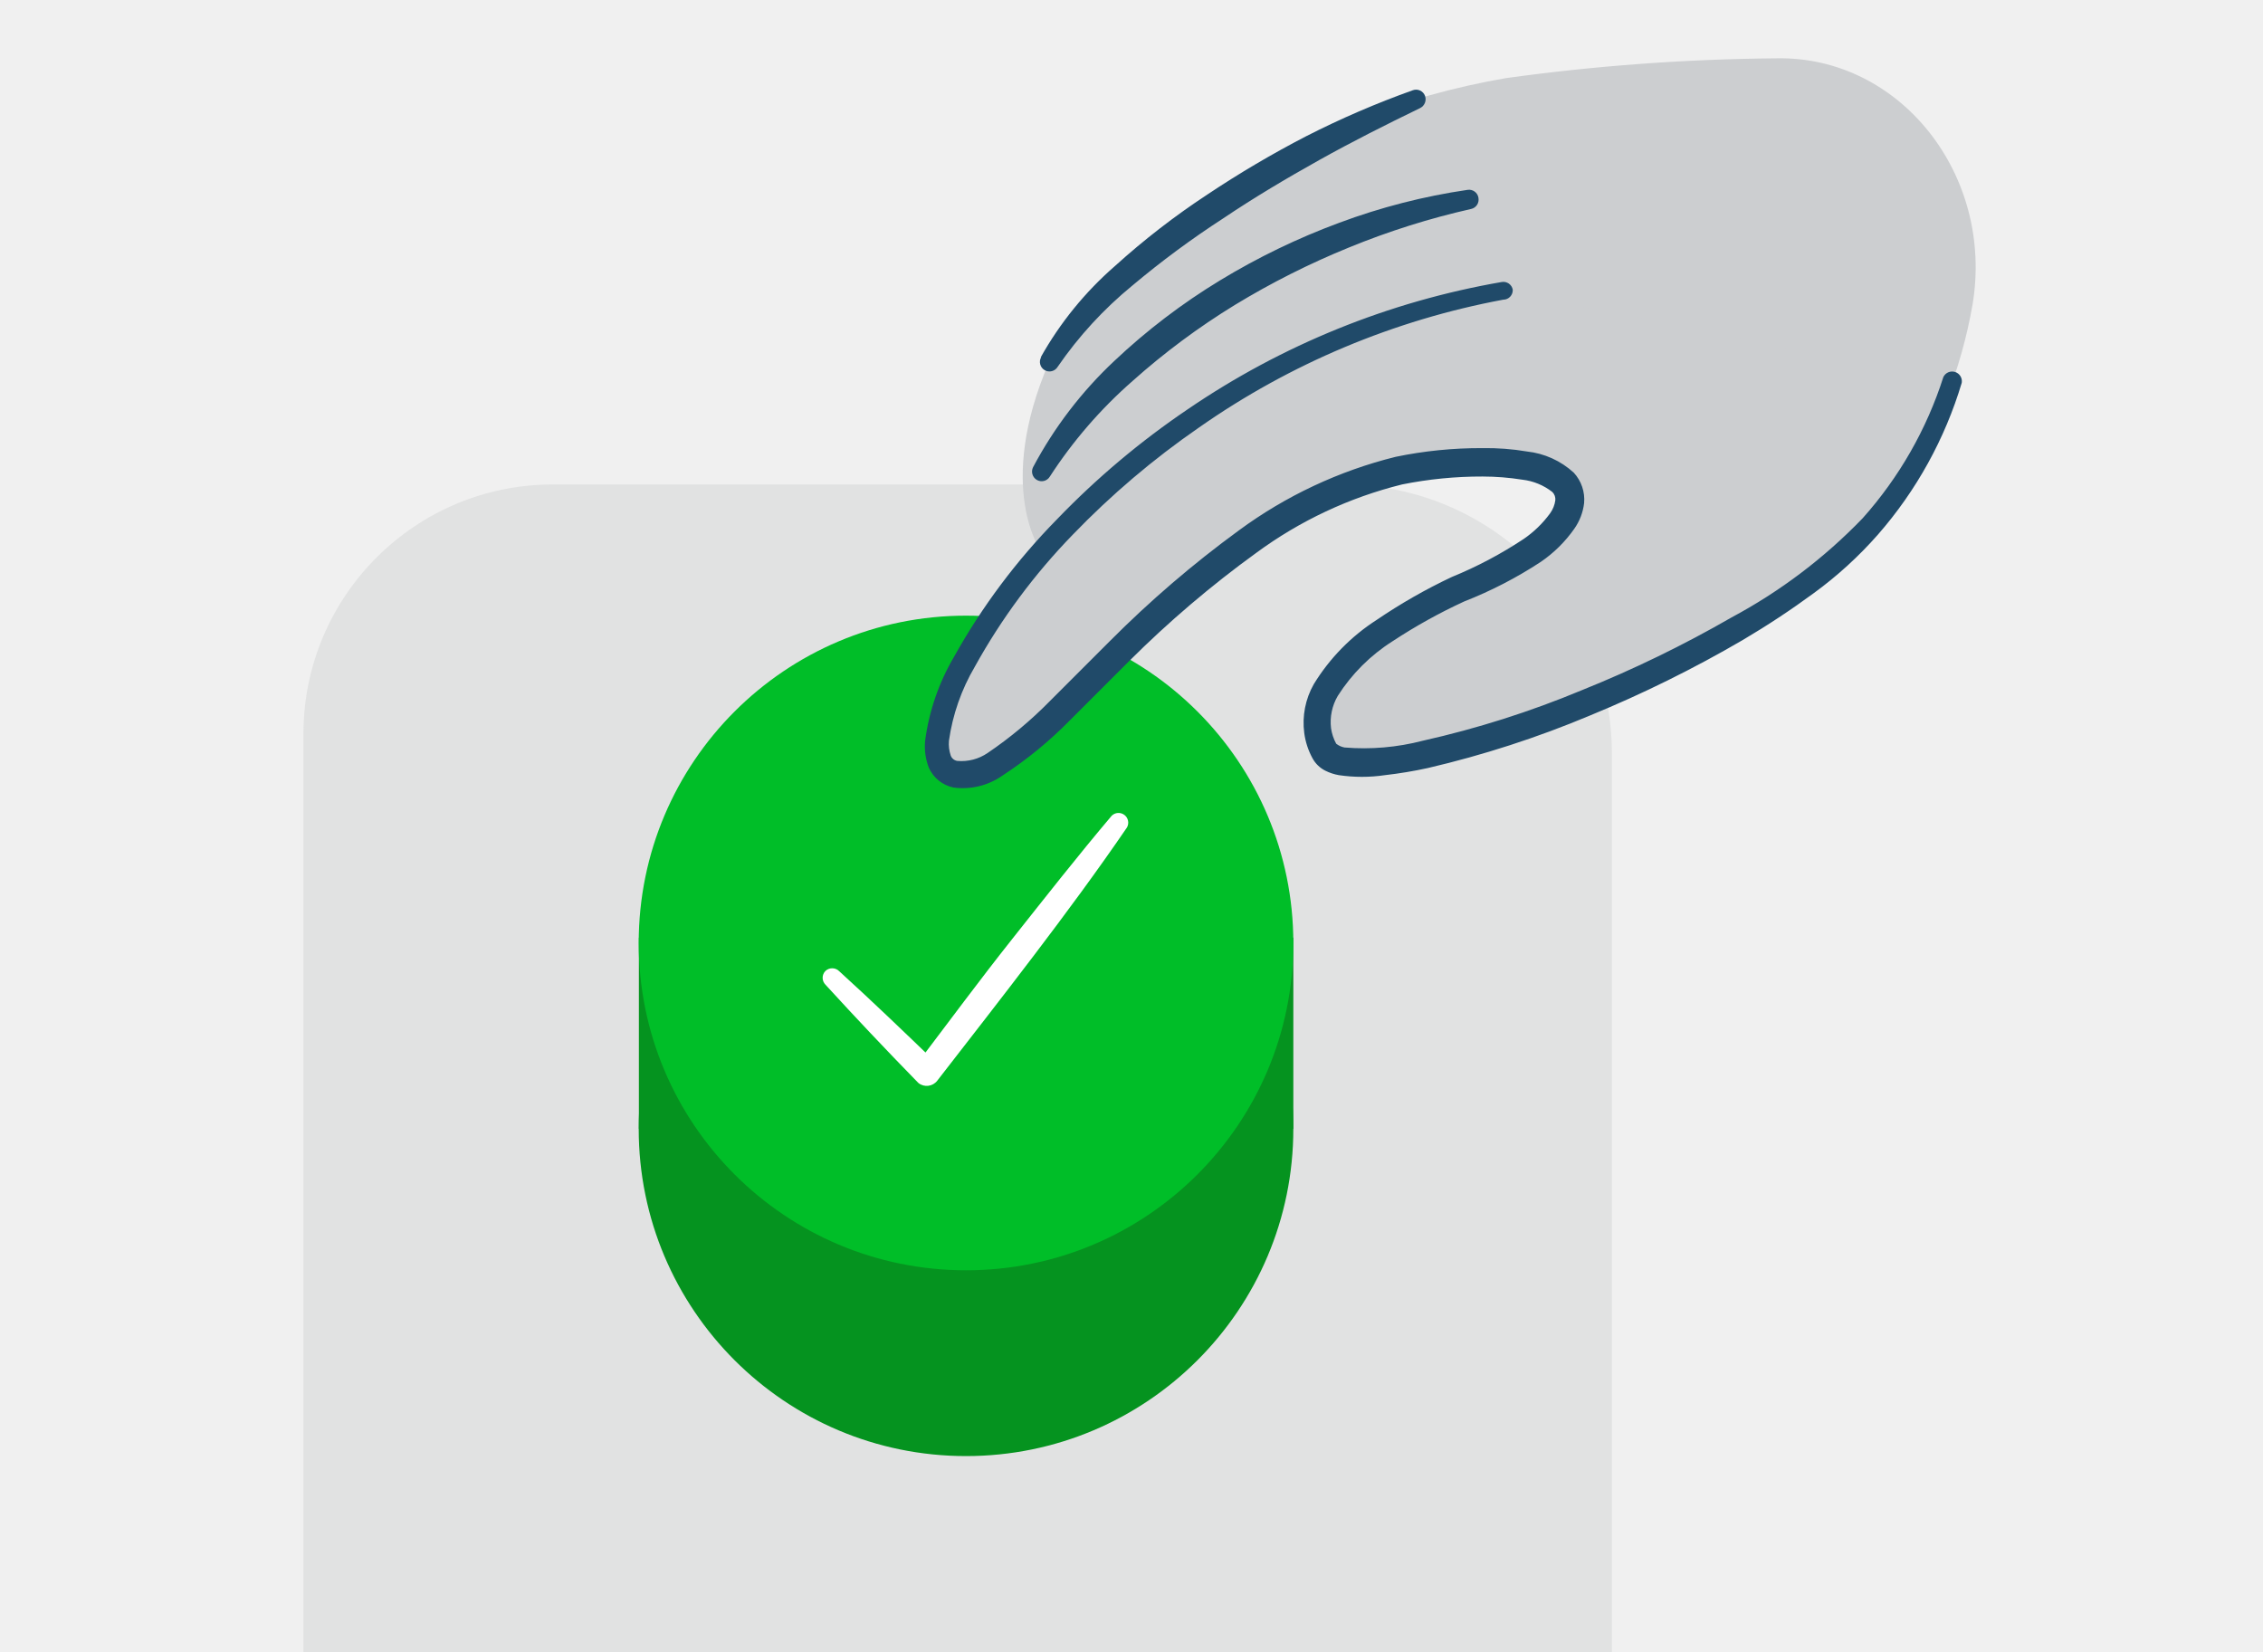
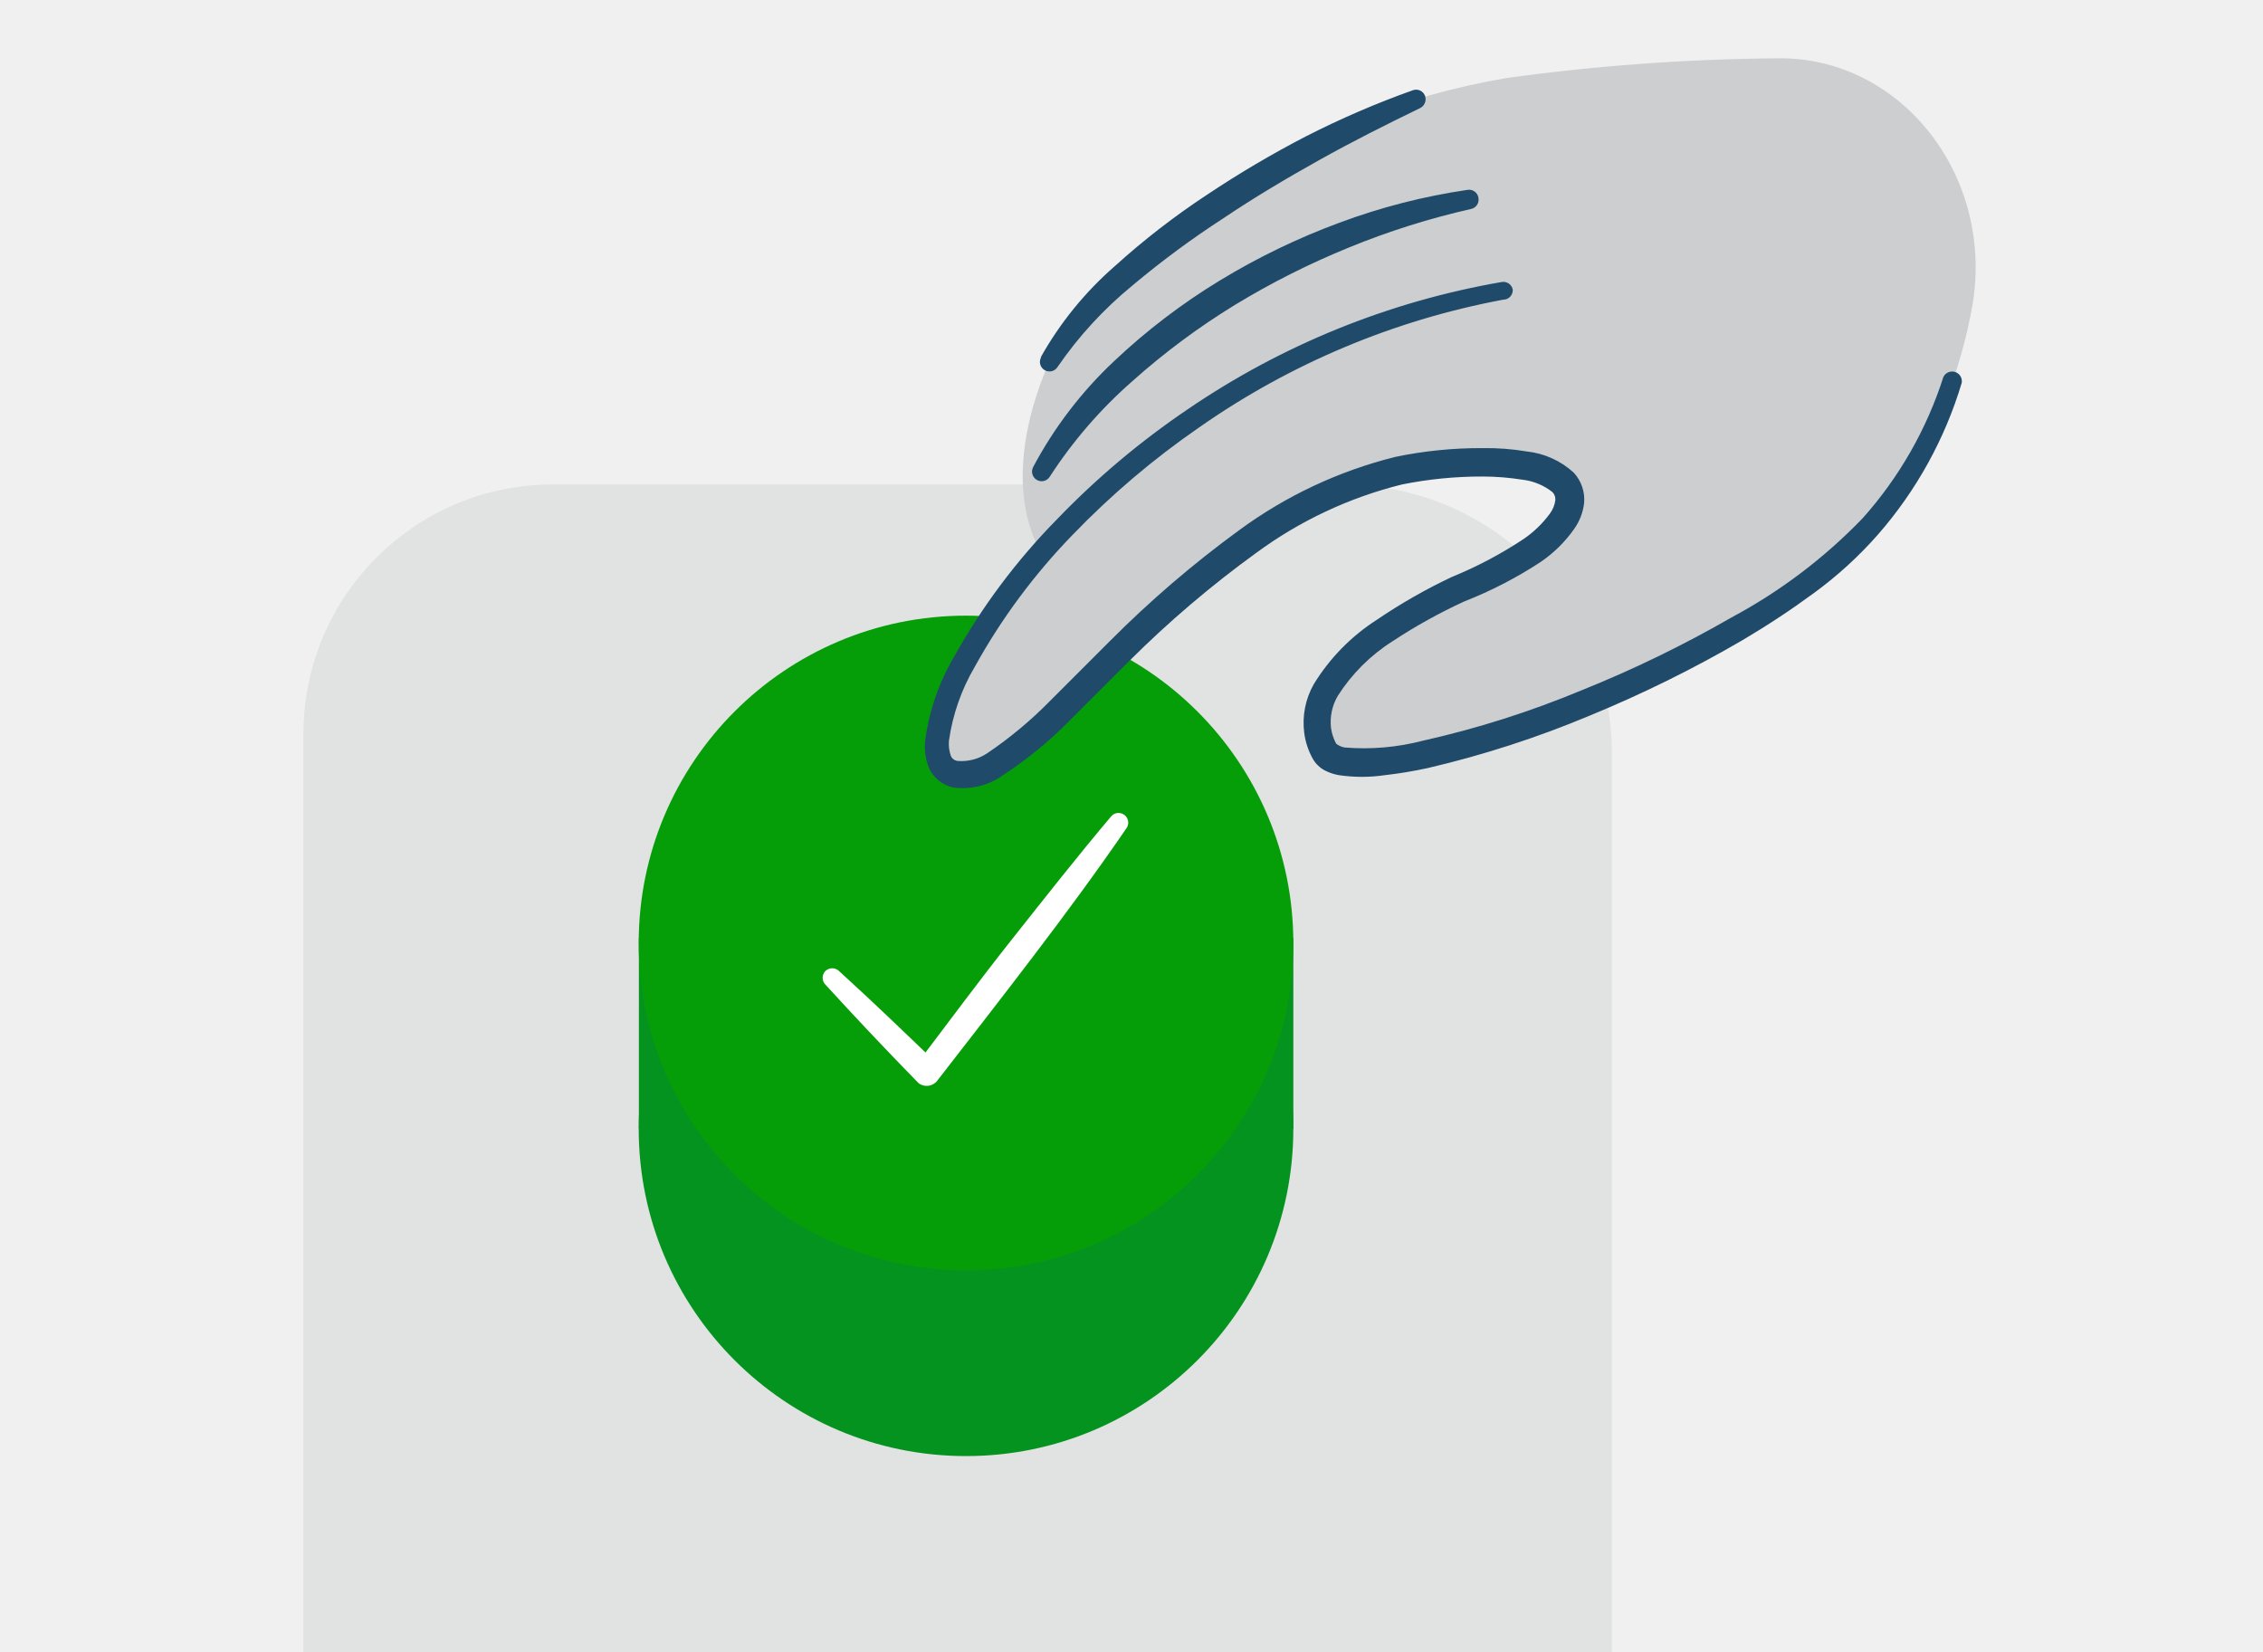
<svg xmlns="http://www.w3.org/2000/svg" viewBox="0 0 1600 1168">
  <defs>
-     <style>.cls-1{fill:#E1E2E2}.cls-2{fill:#CCCED0}.cls-3{fill:#05931f}.cls-4{fill:#00be28}.cls-5{fill:#fff}.cls-6{fill:#204A69}.cls-7{fill:none}</style>
+     <style>.cls-1{fill:#E1E2E2}.cls-2{fill:#CCCED0}.cls-3{fill:#05931f}.cls-4{fill:#069e08}.cls-5{fill:#fff}.cls-6{fill:#204A69}.cls-7{fill:none}</style>
  </defs>
  <g id="jetpack-updates">
    <path class="cls-1" d="M1139.66 1168H214.54V518.37a176.4 176.4 0 0 1 176.55-175.85h558.13c105 0 190.13 84.92 190.44 189.88z" />
    <path class="cls-2" d="M1135.17 266.6L736.18 390s-32.84-44.76 5.48-133.88S921.15 79.8 1064.72 55.24a1482.78 1482.78 0 0 1 190.86-14c87.58-2 154.38 82.24 139.08 174a340.06 340.06 0 0 1-51.22 129.25" />
    <circle class="cls-3" cx="683" cy="798.06" r="231.42" />
    <path class="cls-3" d="M451.71 662.92h462.71v135.14H451.71z" />
    <circle class="cls-4" cx="683" cy="666.7" r="231.42" />
    <path class="cls-5" d="M593.46 686.77c23.29 21.19 46 43 68.62 64.84l-14 .84c22.46-29.61 44.63-59.64 67.79-88.83S762 605.1 786 576.75a6.87 6.87 0 0 1 10.8 8.28c-20.91 30.59-43.22 60.76-65.82 90.52s-45.47 59.08-68.34 88.55a9.41 9.41 0 0 1-13.19 1.69l-1-1q-33-33.79-64.84-68.62a6.9 6.9 0 0 1 0-9.69 7 7 0 0 1 9.85.29z" />
    <path class="cls-2" d="M1061.63 205.27c-291.62 51.36-445.16 325.3-388 341.16s173.18-201.95 342.29-217.8c130.52-12.35 108.63 46.59 33.82 79.57C938.7 457 919.47 500.82 936.31 531.56s222.3-30.18 347.2-123.36a278.12 278.12 0 0 0 95.85-138.8" />
    <path class="cls-6" d="M1062.9 211.86a551.22 551.22 0 0 0-215.15 90.38A586.46 586.46 0 0 0 758.5 378a438.64 438.64 0 0 0-69.33 93.46 142.68 142.68 0 0 0-18.24 52.21 25.54 25.54 0 0 0 1.26 10.52 5.88 5.88 0 0 0 4.63 3.79 32.8 32.8 0 0 0 21.47-5.61 287.64 287.64 0 0 0 44.07-36.77l42.1-42.1A766.91 766.91 0 0 1 876 374.94 314.76 314.76 0 0 1 986.69 323a295.2 295.2 0 0 1 61.47-6.17 172.5 172.5 0 0 1 31.44 2.38 58.26 58.26 0 0 1 33.12 15 28.06 28.06 0 0 1 7.29 21.47 39.5 39.5 0 0 1-7 18.25 93 93 0 0 1-23.58 23.29 293.7 293.7 0 0 1-54.31 28.07 385 385 0 0 0-50.52 28.07A125.47 125.47 0 0 0 945.85 492a36.53 36.53 0 0 0-4.77 22.88 32.64 32.64 0 0 0 3.65 10.94 13.13 13.13 0 0 0 5.89 2.67 165.66 165.66 0 0 0 55.3-4.77 677.41 677.41 0 0 0 112.27-35.65 838.66 838.66 0 0 0 106-51.5 373.42 373.42 0 0 0 92.76-70.17 276 276 0 0 0 57.05-99.81 6.88 6.88 0 0 1 13 4.07A288.81 288.81 0 0 1 1327.72 378a280.29 280.29 0 0 1-45.19 41.26 603.68 603.68 0 0 1-50.38 33.26 869.26 869.26 0 0 1-107.92 53.33 717.52 717.52 0 0 1-114.8 37.19 302 302 0 0 1-30.18 5 111.3 111.3 0 0 1-32.7 0 35 35 0 0 1-9.4-3.09 21 21 0 0 1-9.26-9 51.24 51.24 0 0 1-5.75-17.68 55.28 55.28 0 0 1 6.73-34.53 142.27 142.27 0 0 1 44.49-45.47 390.2 390.2 0 0 1 53.05-30.31 290.52 290.52 0 0 0 50.94-26.95 76.84 76.84 0 0 0 18.65-18.14 20.37 20.37 0 0 0 3.65-9.12 7.17 7.17 0 0 0-2.11-5.9 42.16 42.16 0 0 0-21.19-8.7 179.49 179.49 0 0 0-28.07-2.24 284.71 284.71 0 0 0-57 5.61 292.47 292.47 0 0 0-103.15 48.42 751.11 751.11 0 0 0-89.53 76.2l-42.11 42.1a284.51 284.51 0 0 1-47.57 39 48.86 48.86 0 0 1-34.81 8.56 24.59 24.59 0 0 1-17.4-14 42 42 0 0 1-2.66-18.8 157.58 157.58 0 0 1 20.49-59.65 453.42 453.42 0 0 1 72.69-97.11 575.4 575.4 0 0 1 92.35-77.75 563.78 563.78 0 0 1 222.15-90.1 6.74 6.74 0 0 1 7.83 5.43v.19a6.73 6.73 0 0 1-6.59 6.87zm-22.74-64.13A542 542 0 0 0 953.71 175 564.57 564.57 0 0 0 873 215.65a503 503 0 0 0-72.28 53.75 323.65 323.65 0 0 0-58.52 67.65 6.73 6.73 0 0 1-9.27 2.18.57.57 0 0 1-.13-.08 6.87 6.87 0 0 1-2.39-8.84 288.6 288.6 0 0 1 57.4-75.08 446.3 446.3 0 0 1 74.8-57 488 488 0 0 1 84.21-40.7 442.33 442.33 0 0 1 90.8-23.3 6.73 6.73 0 0 1 7.69 5.62.59.59 0 0 1 0 .14 6.73 6.73 0 0 1-5.15 7.74zm-304.4 105A243.4 243.4 0 0 1 788.39 188a535.41 535.41 0 0 1 65.12-50.38 730.69 730.69 0 0 1 70.17-41.4A636.64 636.64 0 0 1 998.9 63.8a6.74 6.74 0 0 1 8.64 4l.06.18a7 7 0 0 1-3.51 8.42C980 88.08 956 100.15 932.66 113.2s-45.61 26.25-67.92 41.26a645.83 645.83 0 0 0-64.14 47.44 276.45 276.45 0 0 0-52.77 57.4 6.76 6.76 0 0 1-11.65-6.88z" />
  </g>
  <g id="clear_rectangle" data-name="clear rectangle">
    <path id="Layer_4" data-name="Layer 4" class="cls-7" d="M0 0h1600v1168H0z" />
  </g>
</svg>
